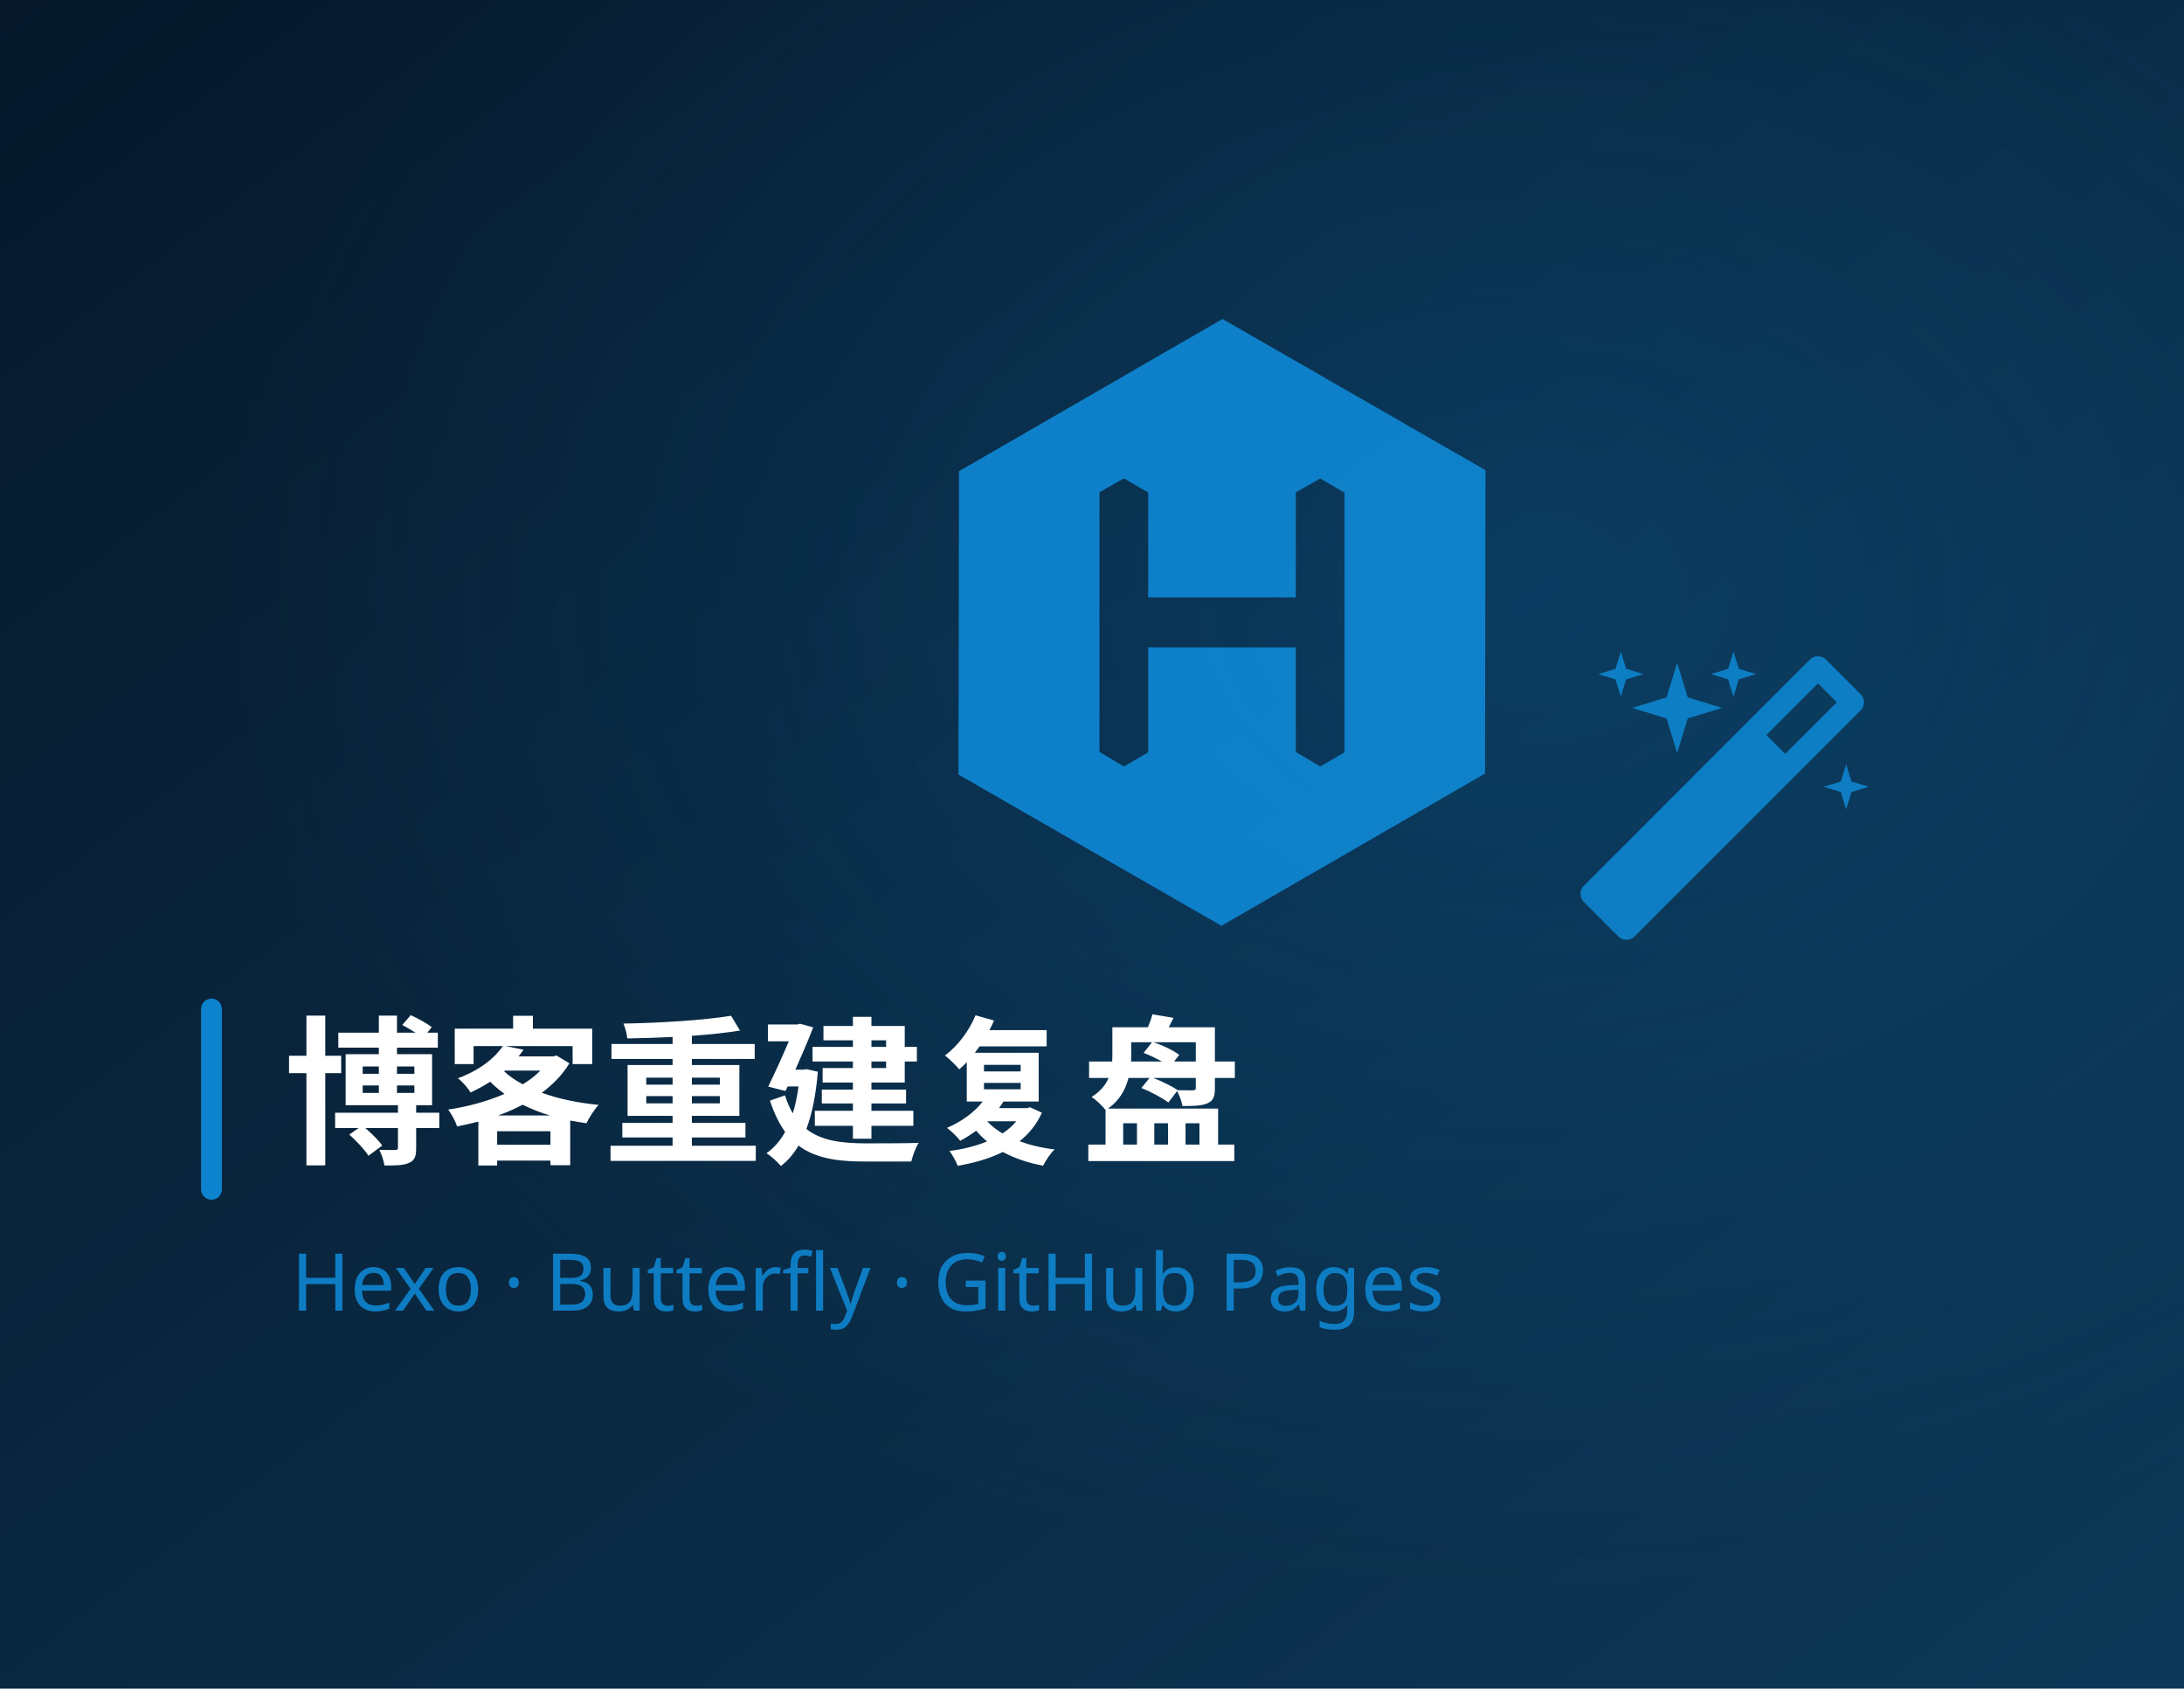
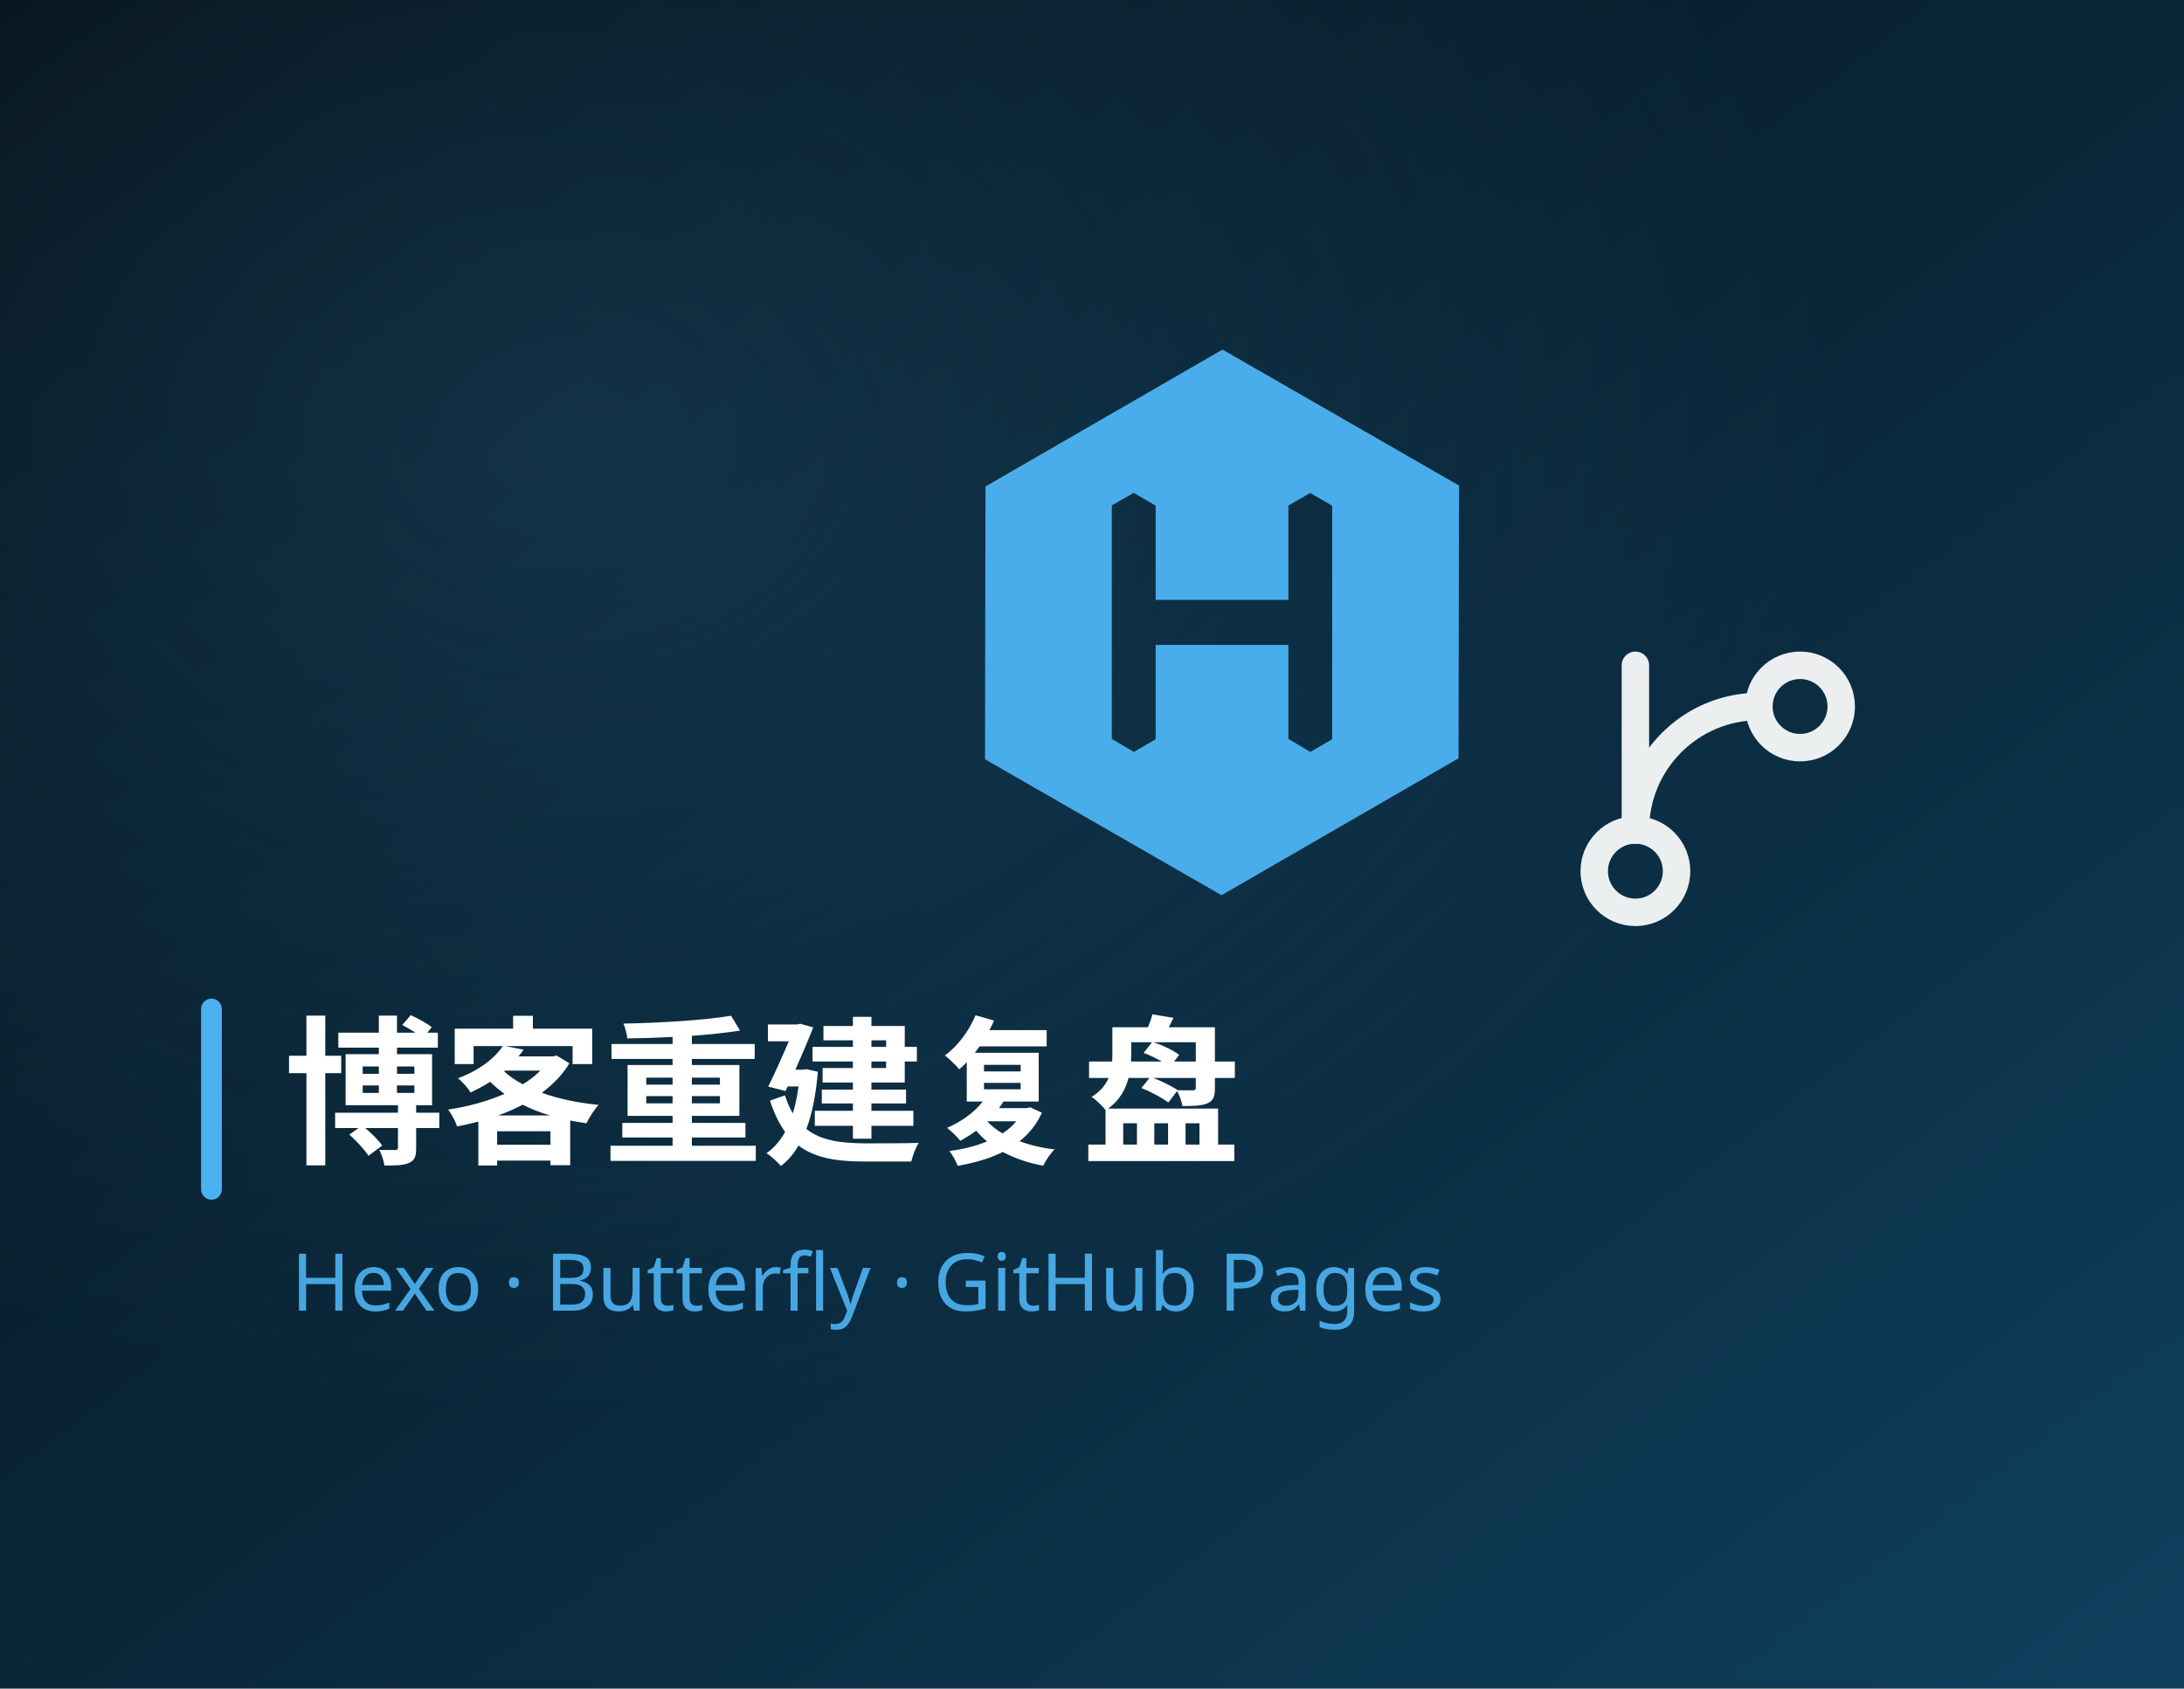
<svg xmlns="http://www.w3.org/2000/svg" width="630" height="487" viewBox="0 0 630 487" font-family="Microsoft YaHei, PingFang SC, sans-serif">
  <defs>
    <linearGradient id="bg" x1="0" y1="0" x2="1" y2="1">
-       <stop offset="0%" stop-color="#06182a" />
-       <stop offset="100%" stop-color="#0d3757" />
+       <stop offset="0%" stop-color="#040d13" />
+       <stop offset="100%" stop-color="#0f405e" />
    </linearGradient>
-     <radialGradient id="glow" cx="70%" cy="35%" r="60%">
-       <stop offset="0%" stop-color="#0e83cd" stop-opacity="0.22" />
-       <stop offset="100%" stop-color="#0e83cd" stop-opacity="0" />
+     <radialGradient id="glow" cx="26%" cy="26%" r="58%">
+       <stop offset="0%" stop-color="#4cb1f0" stop-opacity="0.16" />
+       <stop offset="100%" stop-color="#4cb1f0" stop-opacity="0" />
    </radialGradient>
  </defs>
  <rect width="630" height="487" fill="url(#bg)" />
  <rect width="630" height="487" fill="url(#glow)" />
-   <g transform="translate(265.00,92.00) scale(7.29167)" opacity="0.97">
-     <g fill="#0e83cd">
-       <path d="M12.02 0L1.596 6.02l-.02 12L11.978 24l10.426-6.02.02-12zm4.828 17.14l-.96.558-.969-.574V12.99H9.081v4.15l-.96.558-.969-.574V6.854l.964-.552.965.563v4.145h5.838V6.86l.965-.552.964.563z" />
-     </g>
+   <g transform="translate(265.00,92.00) scale(0.3418)" fill="#4cb1f0" opacity="0.97">
+     <path d="M256.4,25.8l-200,115.5L56,371.5l199.6,114.7l200-115.5l0.4-230.2L256.4,25.8z M349,354.6l-18.4,10.7  l-18.6-11V275H200v79.6l-18.4,10.7l-18.6-11v-197l18.5-10.6l18.5,10.8V237h112v-79.6l18.5-10.6l18.5,10.8V354.6z" />
  </g>
-   <g transform="translate(448.00,180.00) scale(0.09277)" opacity="0.92">
-     <g fill="#0e83cd">
-       <path d="M721.92 403.328l160.341-160.341-58.581-58.581-160.341 160.384 58.539 58.539z m244.651-160.341c0 9.813-3.285 18.048-9.856 24.619L252.8 971.477a33.408 33.408 0 0 1-24.619 9.856 33.408 33.408 0 0 1-24.619-9.813l-108.373-108.373A33.408 33.408 0 0 1 85.333 838.443c0-9.856 3.285-18.091 9.813-24.619L799.104 109.952a33.408 33.408 0 0 1 24.619-9.813c9.856 0 18.091 3.243 24.661 9.813l108.373 108.373c6.571 6.571 9.813 14.805 9.813 24.661zM227.115 138.965l53.632 16.427-53.632 16.427-16.427 53.632-16.427-53.632-53.632-16.427 53.632-16.427L210.688 85.333l16.427 53.632z m191.573 88.661l107.264 32.853-107.307 32.853-32.853 107.264-32.811-107.264-107.264-32.853 107.264-32.853 32.853-107.264 32.853 107.264z m509.013 261.632l53.632 16.427-53.632 16.427-16.427 53.632-16.427-53.632-53.632-16.427 53.632-16.427 16.427-53.632 16.427 53.632z m-350.293-350.293l53.632 16.427-53.632 16.427-16.427 53.632-16.427-53.632-53.632-16.427 53.632-16.427L560.981 85.333l16.427 53.632z" />
-     </g>
+   <g transform="translate(448.00,180.00) scale(3.95833)" fill="none" stroke="#ffffff" stroke-width="2" stroke-linecap="round" stroke-linejoin="round" opacity="0.92">
+     <path d="M15 6a9 9 0 0 0-9 9V3" />
+     <circle cx="18" cy="6" r="3" />
+     <circle cx="6" cy="18" r="3" />
  </g>
-   <rect x="58" y="288" width="6" height="58" fill="#0e83cd" rx="3" />
+   <rect x="58" y="288" width="6" height="58" fill="#4cb1f0" rx="3" />
  <text x="82" y="332" font-size="46" font-weight="bold" fill="#ffffff">博客重建复盘</text>
-   <text x="84" y="378" font-size="23" fill="#0e83cd" opacity="0.92">Hexo · Butterfly · GitHub Pages</text>
+   <text x="84" y="378" font-size="23" fill="#4cb1f0" opacity="0.92">Hexo · Butterfly · GitHub Pages</text>
</svg>
